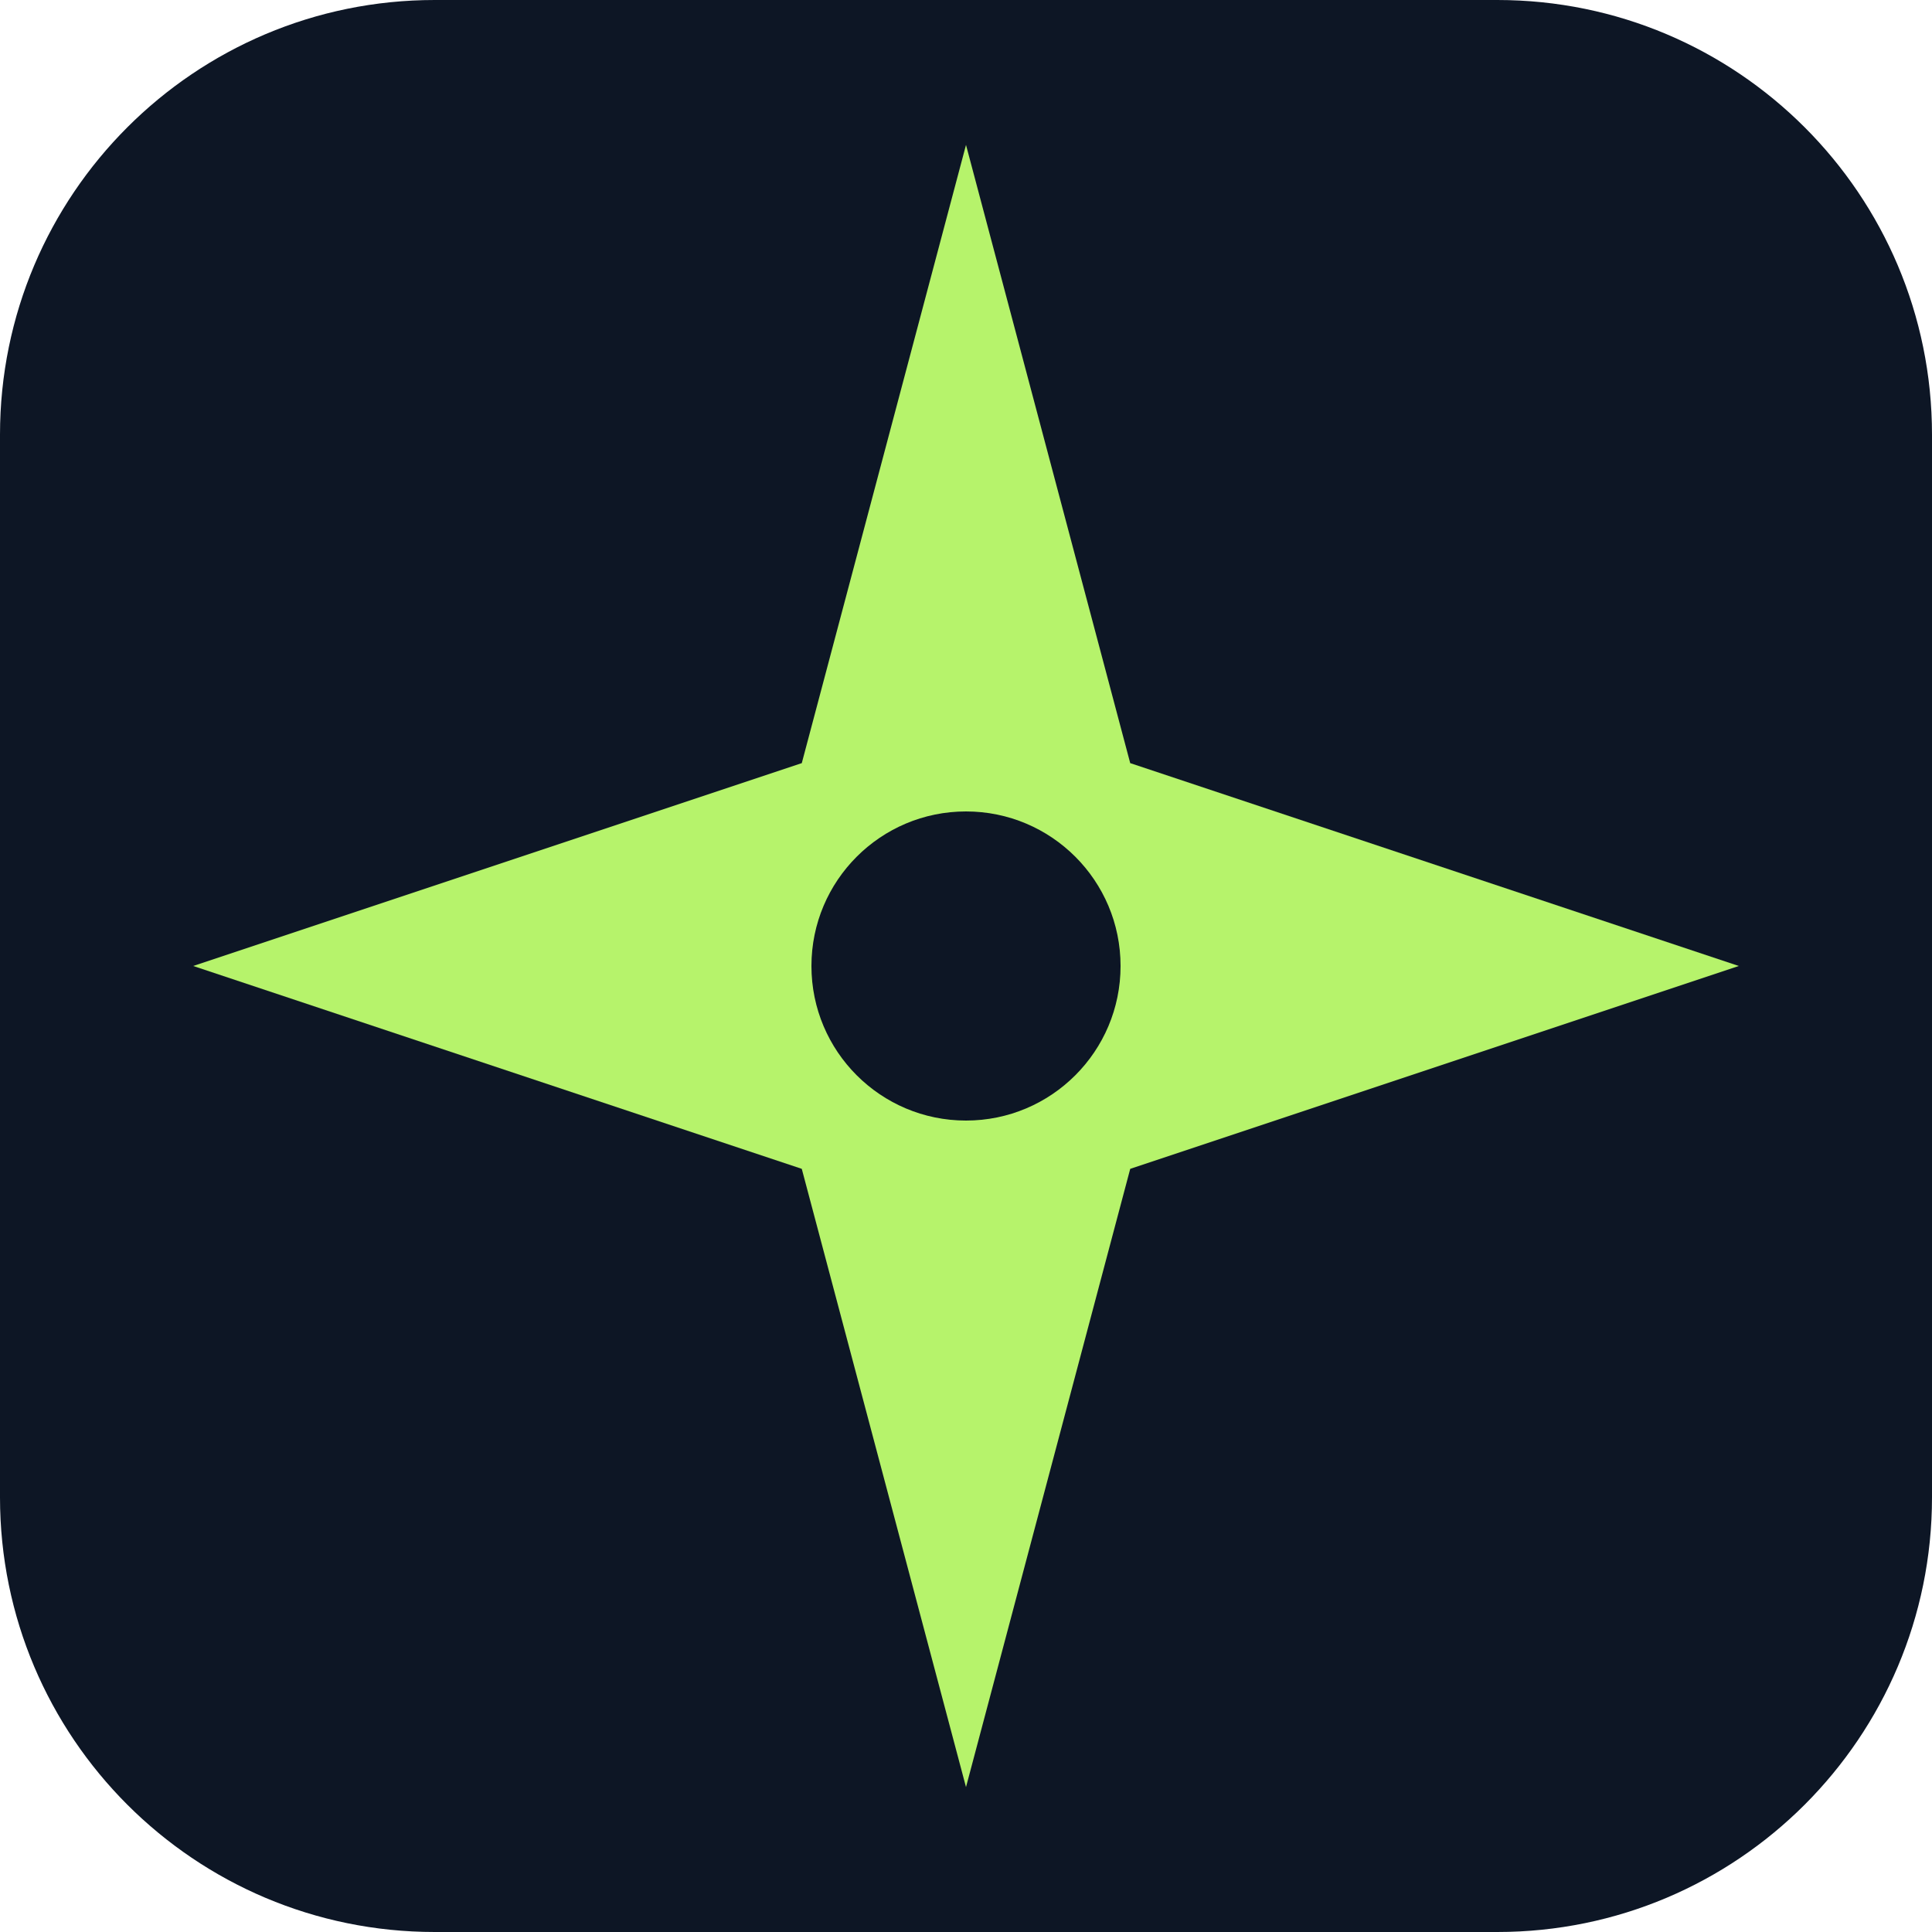
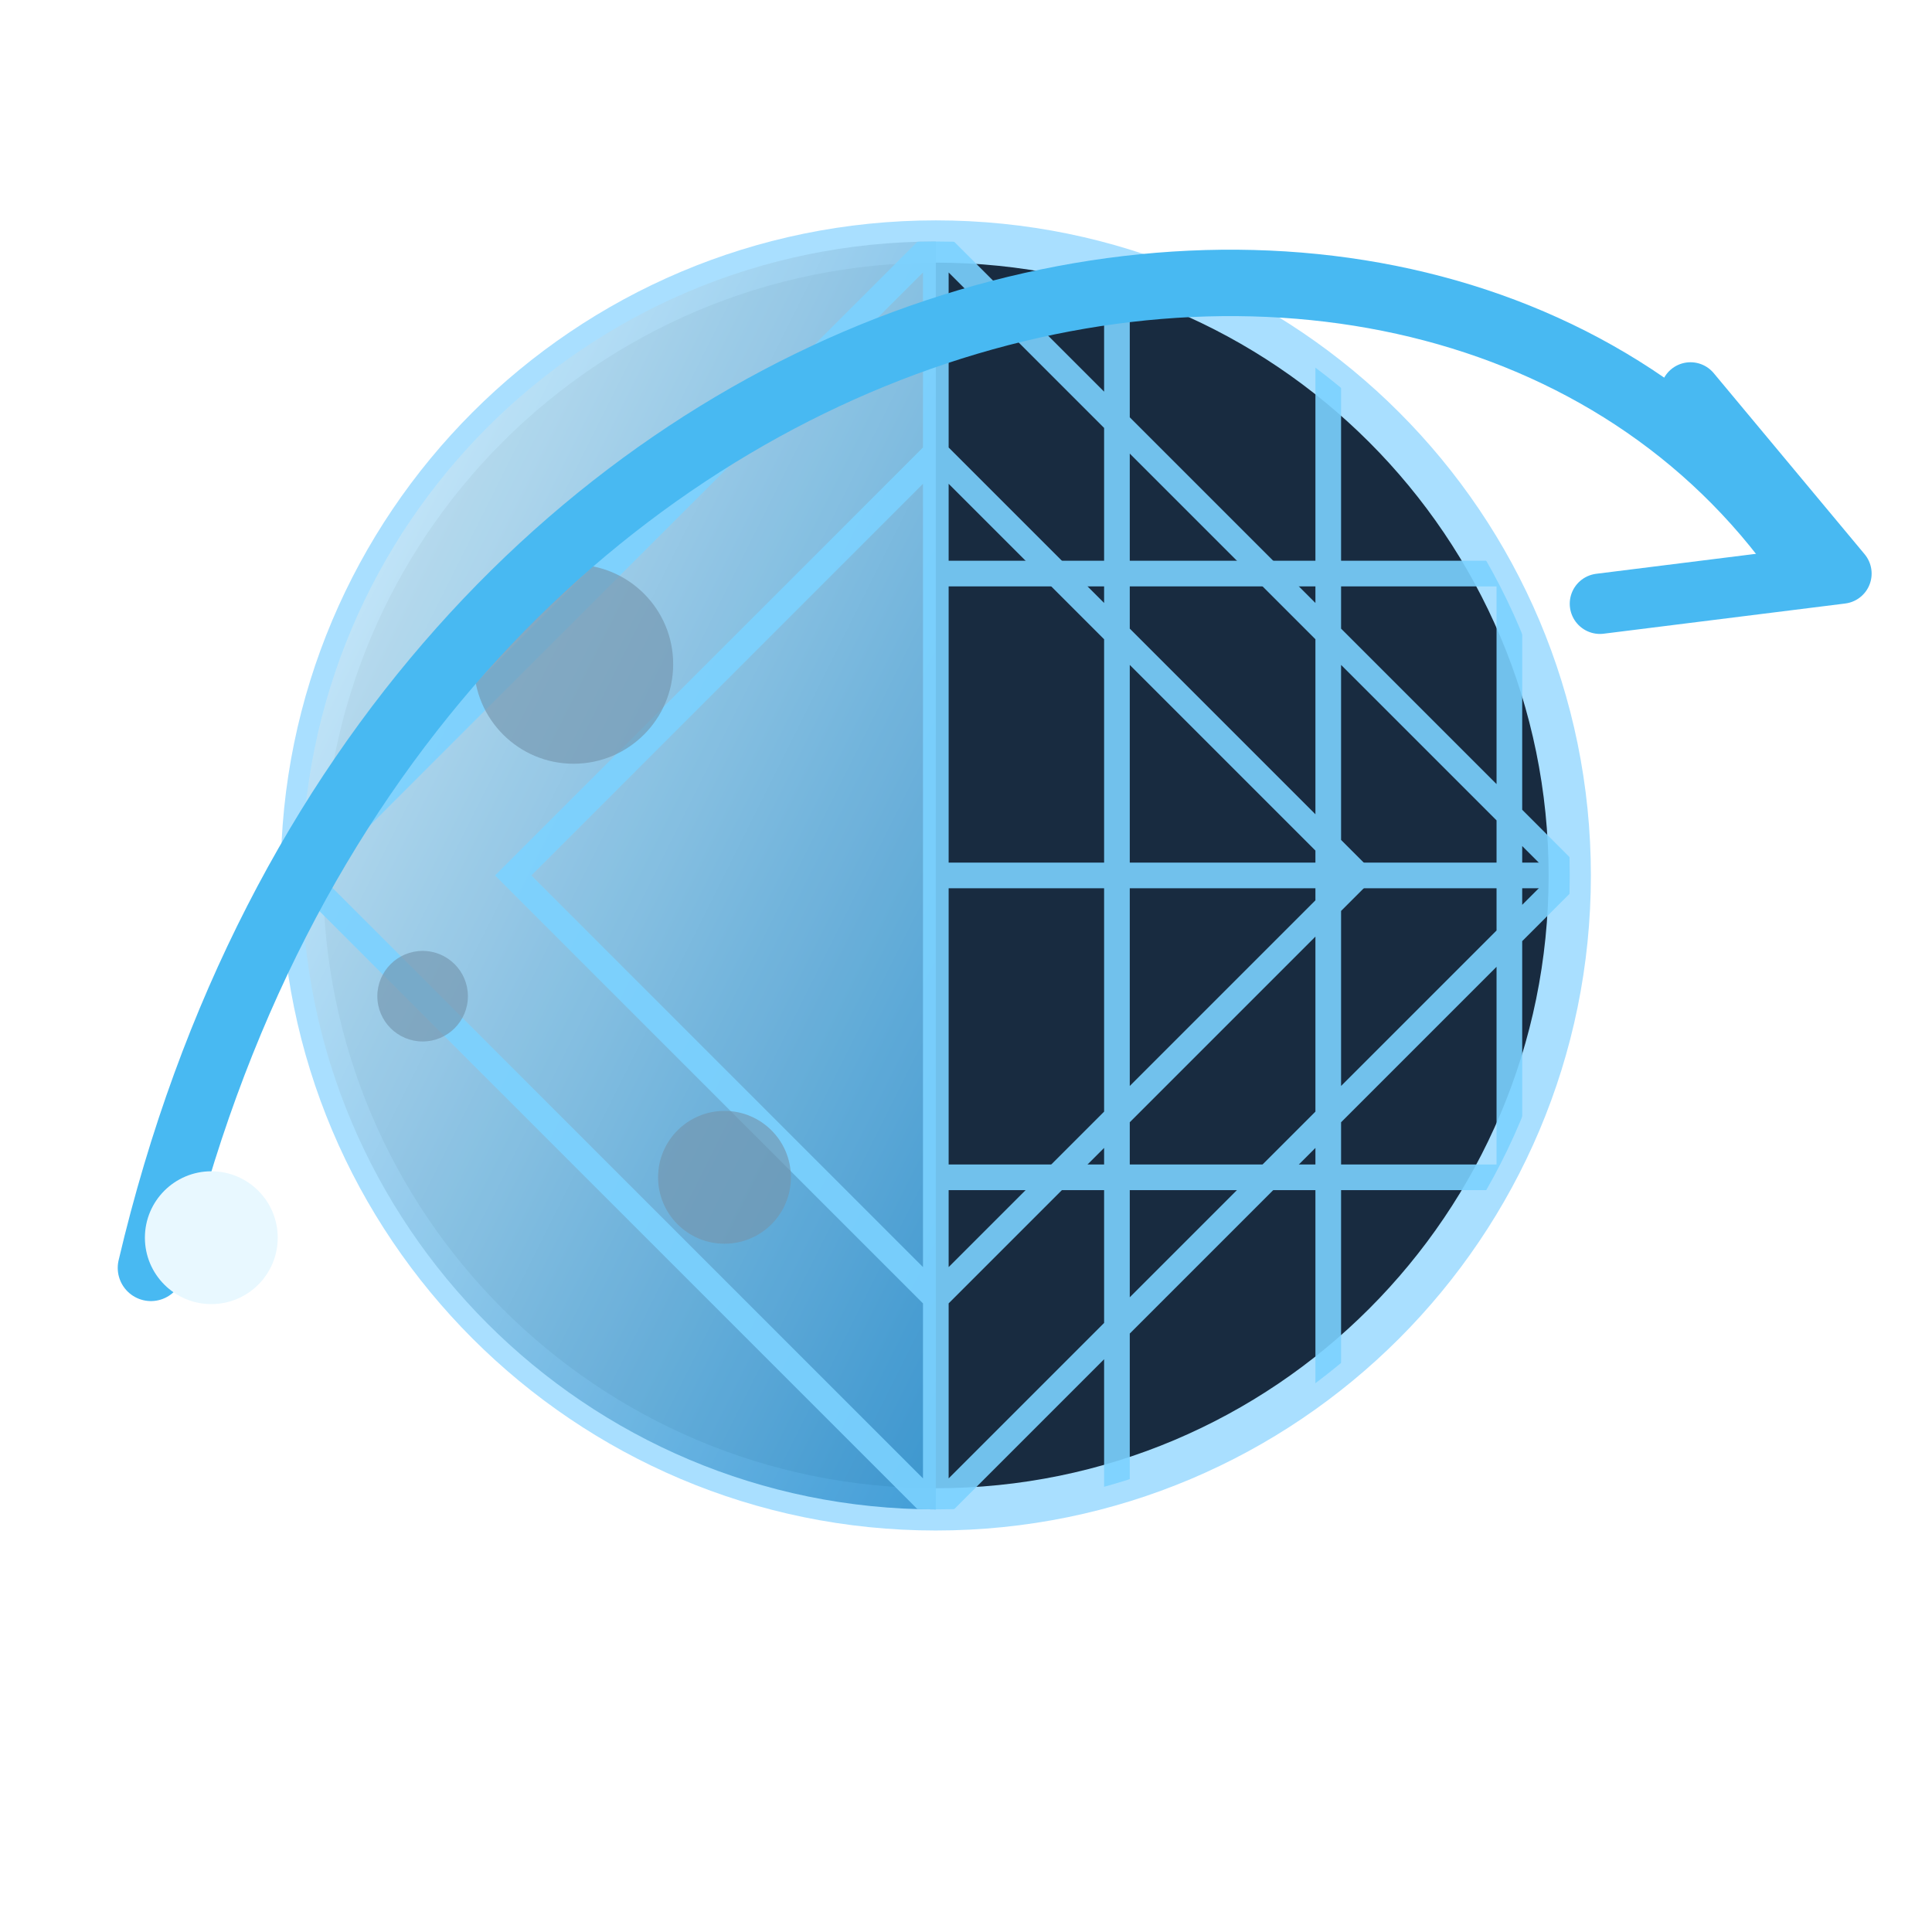
- <svg xmlns="http://www.w3.org/2000/svg" viewBox="0 0 40 40">
-   <rect width="40" height="40" rx="9" fill="#0d1625" />
-   <path d="M20 3 23.4 15.8 36 20l-12.6 4.2L20 37l-3.4-12.8L4 20l12.6-4.2L20 3Z" fill="#b6f36b" />
-   <circle cx="20" cy="20" r="3.2" fill="#0d1625" />
+ <svg xmlns="http://www.w3.org/2000/svg" viewBox="0 0 64 64">
+   <defs>
+     <clipPath id="moon">
+       <circle cx="31" cy="29" r="21" />
+     </clipPath>
+     <linearGradient id="glow" x1="0" y1="0" x2="1" y2="1">
+       <stop stop-color="#dff5ff" />
+       <stop offset="1" stop-color="#3d9bd5" />
+     </linearGradient>
+   </defs>
+   <circle cx="31" cy="29" r="21" fill="#182b40" stroke="#a9dfff" stroke-width="1.4" />
+   <path d="M31 8a21 21 0 0 0 0 42V8Z" fill="url(#glow)" opacity=".95" />
+   <g clip-path="url(#moon)" fill="none" stroke="#7bd2ff" stroke-width=".85" opacity=".9">
+     <path d="M31 7v44M37 8v42M44 11v36M50 18v22M31 8l21 21-21 21M31 8 10 29l21 21M31 15l14 14-14 14M31 15 17 29l14 14" />
+     <path d="M31 19h21M31 29h22M31 39h21" />
+   </g>
+   <g fill="#7395ad" opacity=".65">
+     <circle cx="19" cy="22" r="3.3" />
+     <circle cx="24" cy="39" r="2.2" />
+     <circle cx="14" cy="33" r="1.5" />
+   </g>
+   <path d="M5 42C13 8 48 1 60 19" fill="none" stroke="#48b9f2" stroke-width="2.2" stroke-linecap="round" />
+   <path d="M56 13l5 6-8 1" fill="none" stroke="#48b9f2" stroke-width="2" stroke-linecap="round" stroke-linejoin="round" />
+   <circle cx="7" cy="41" r="2.2" fill="#e8f8ff" />
</svg>
